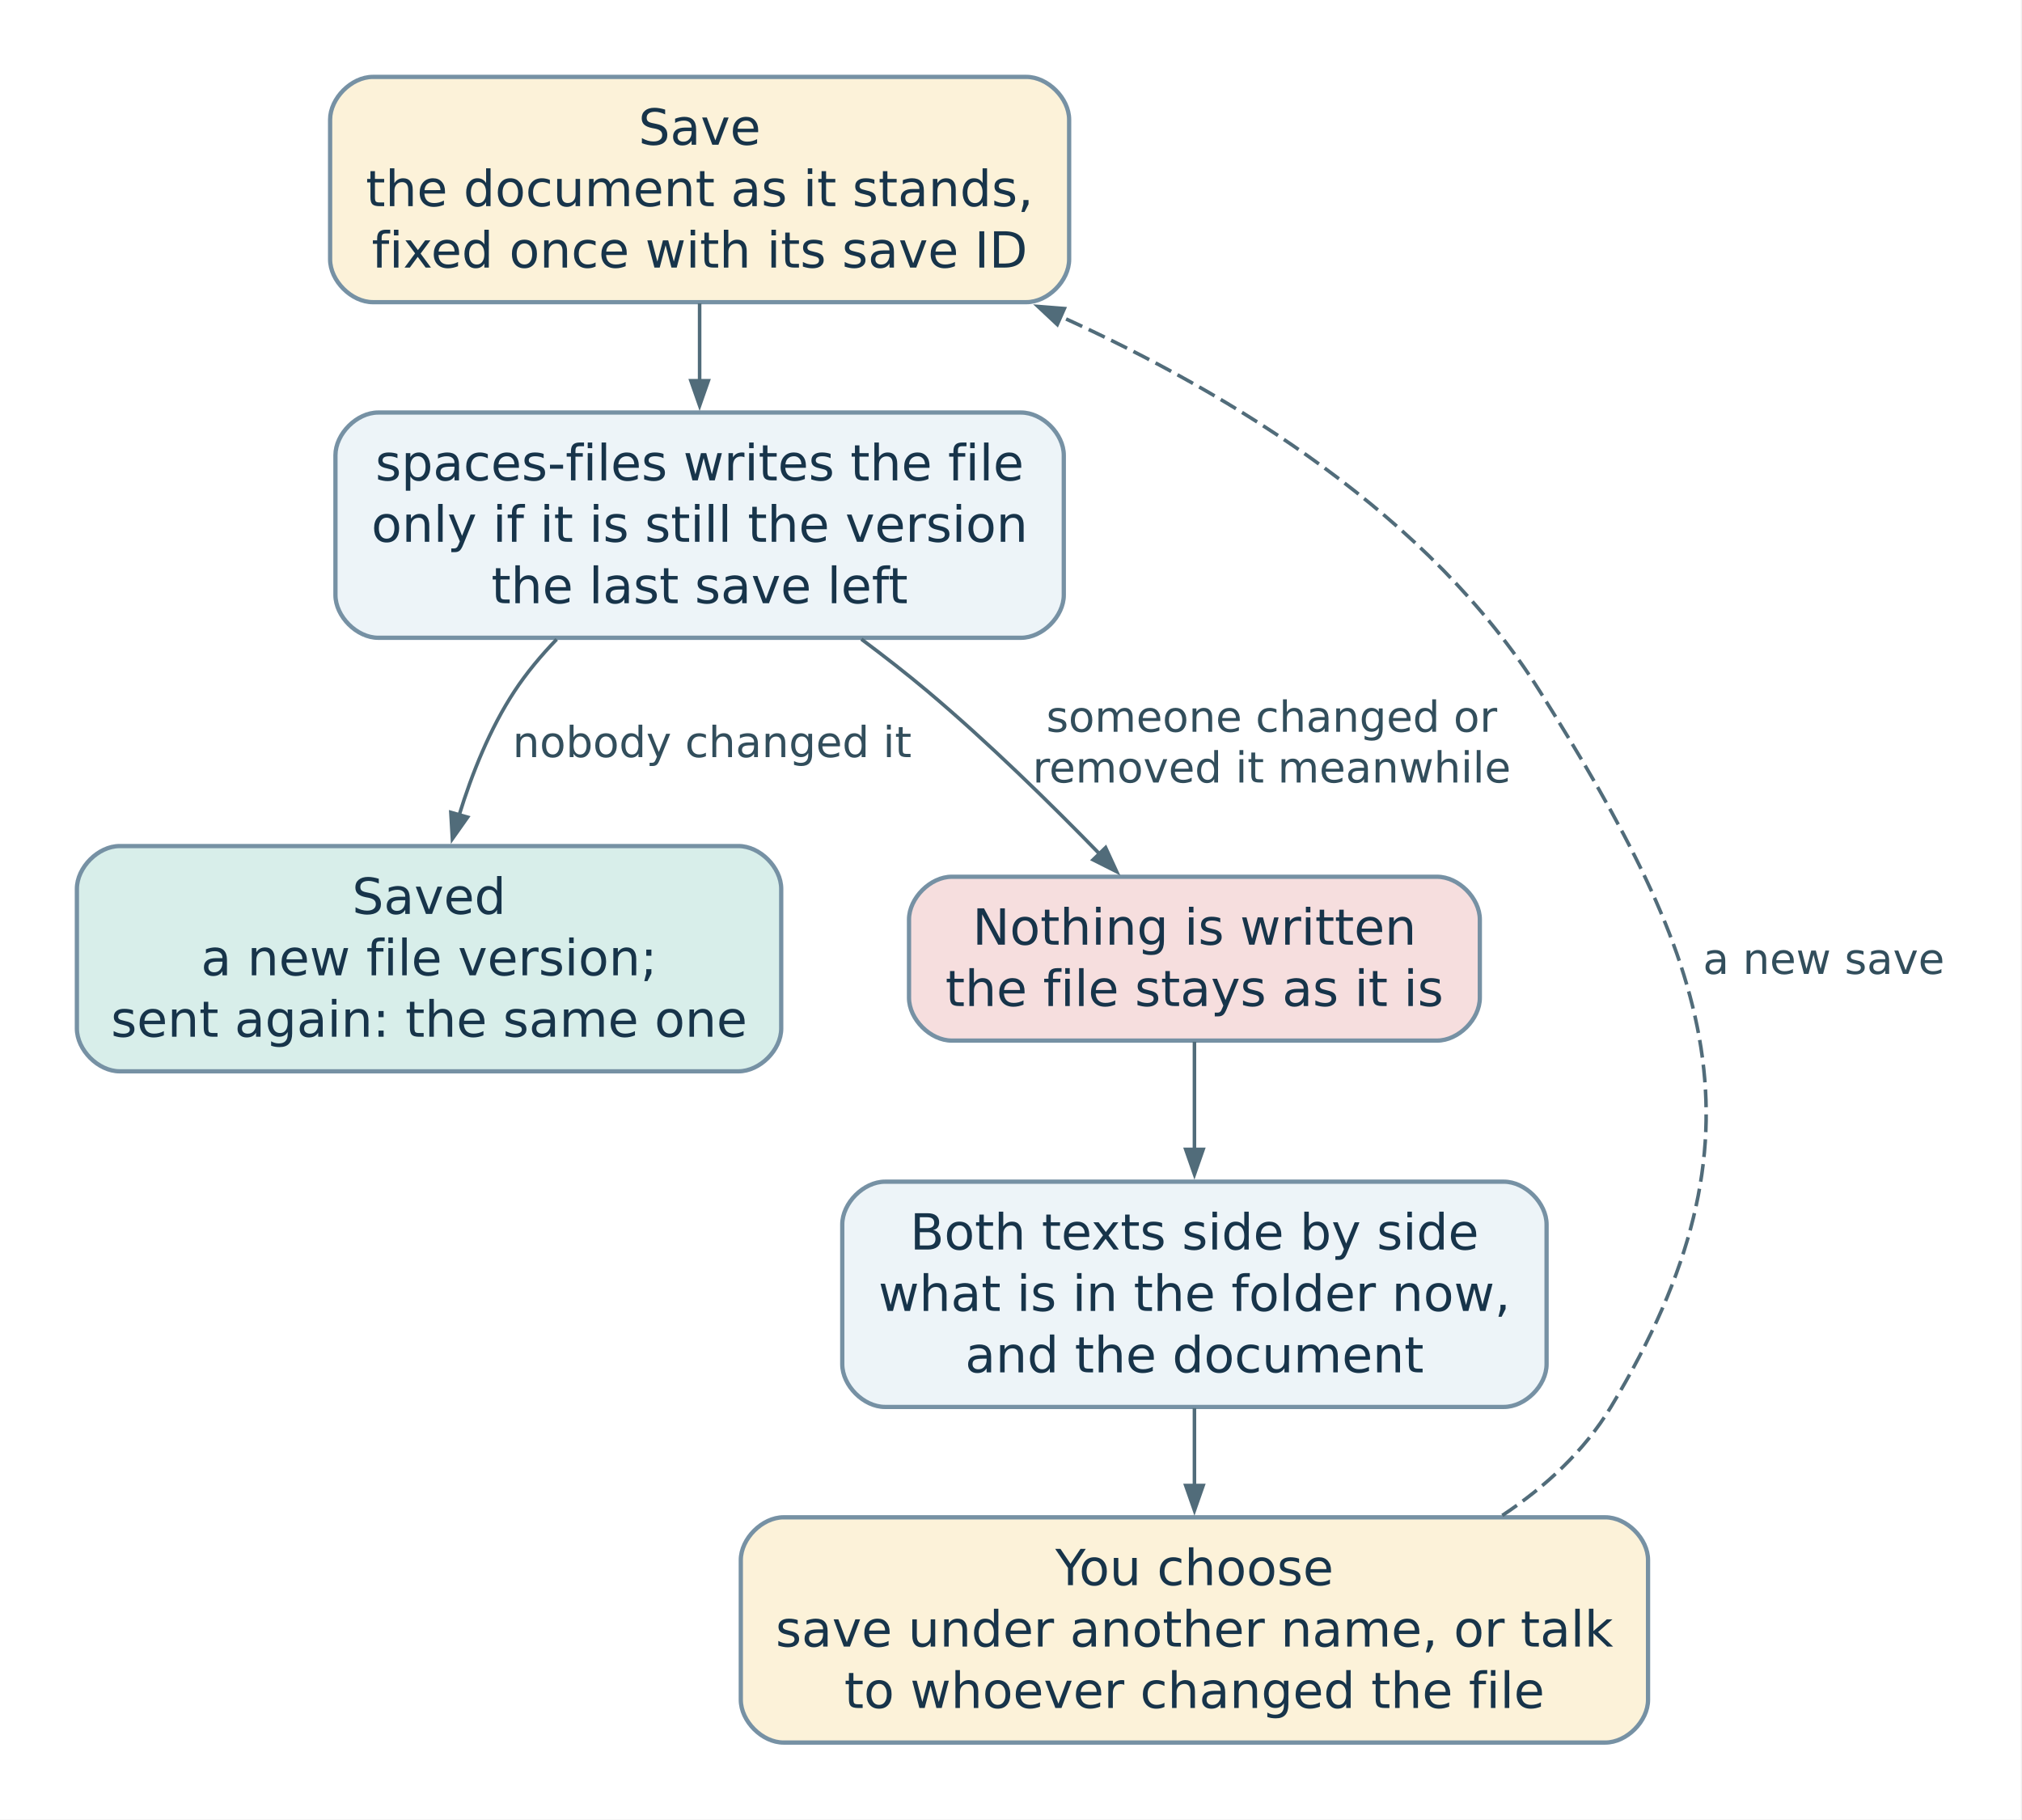
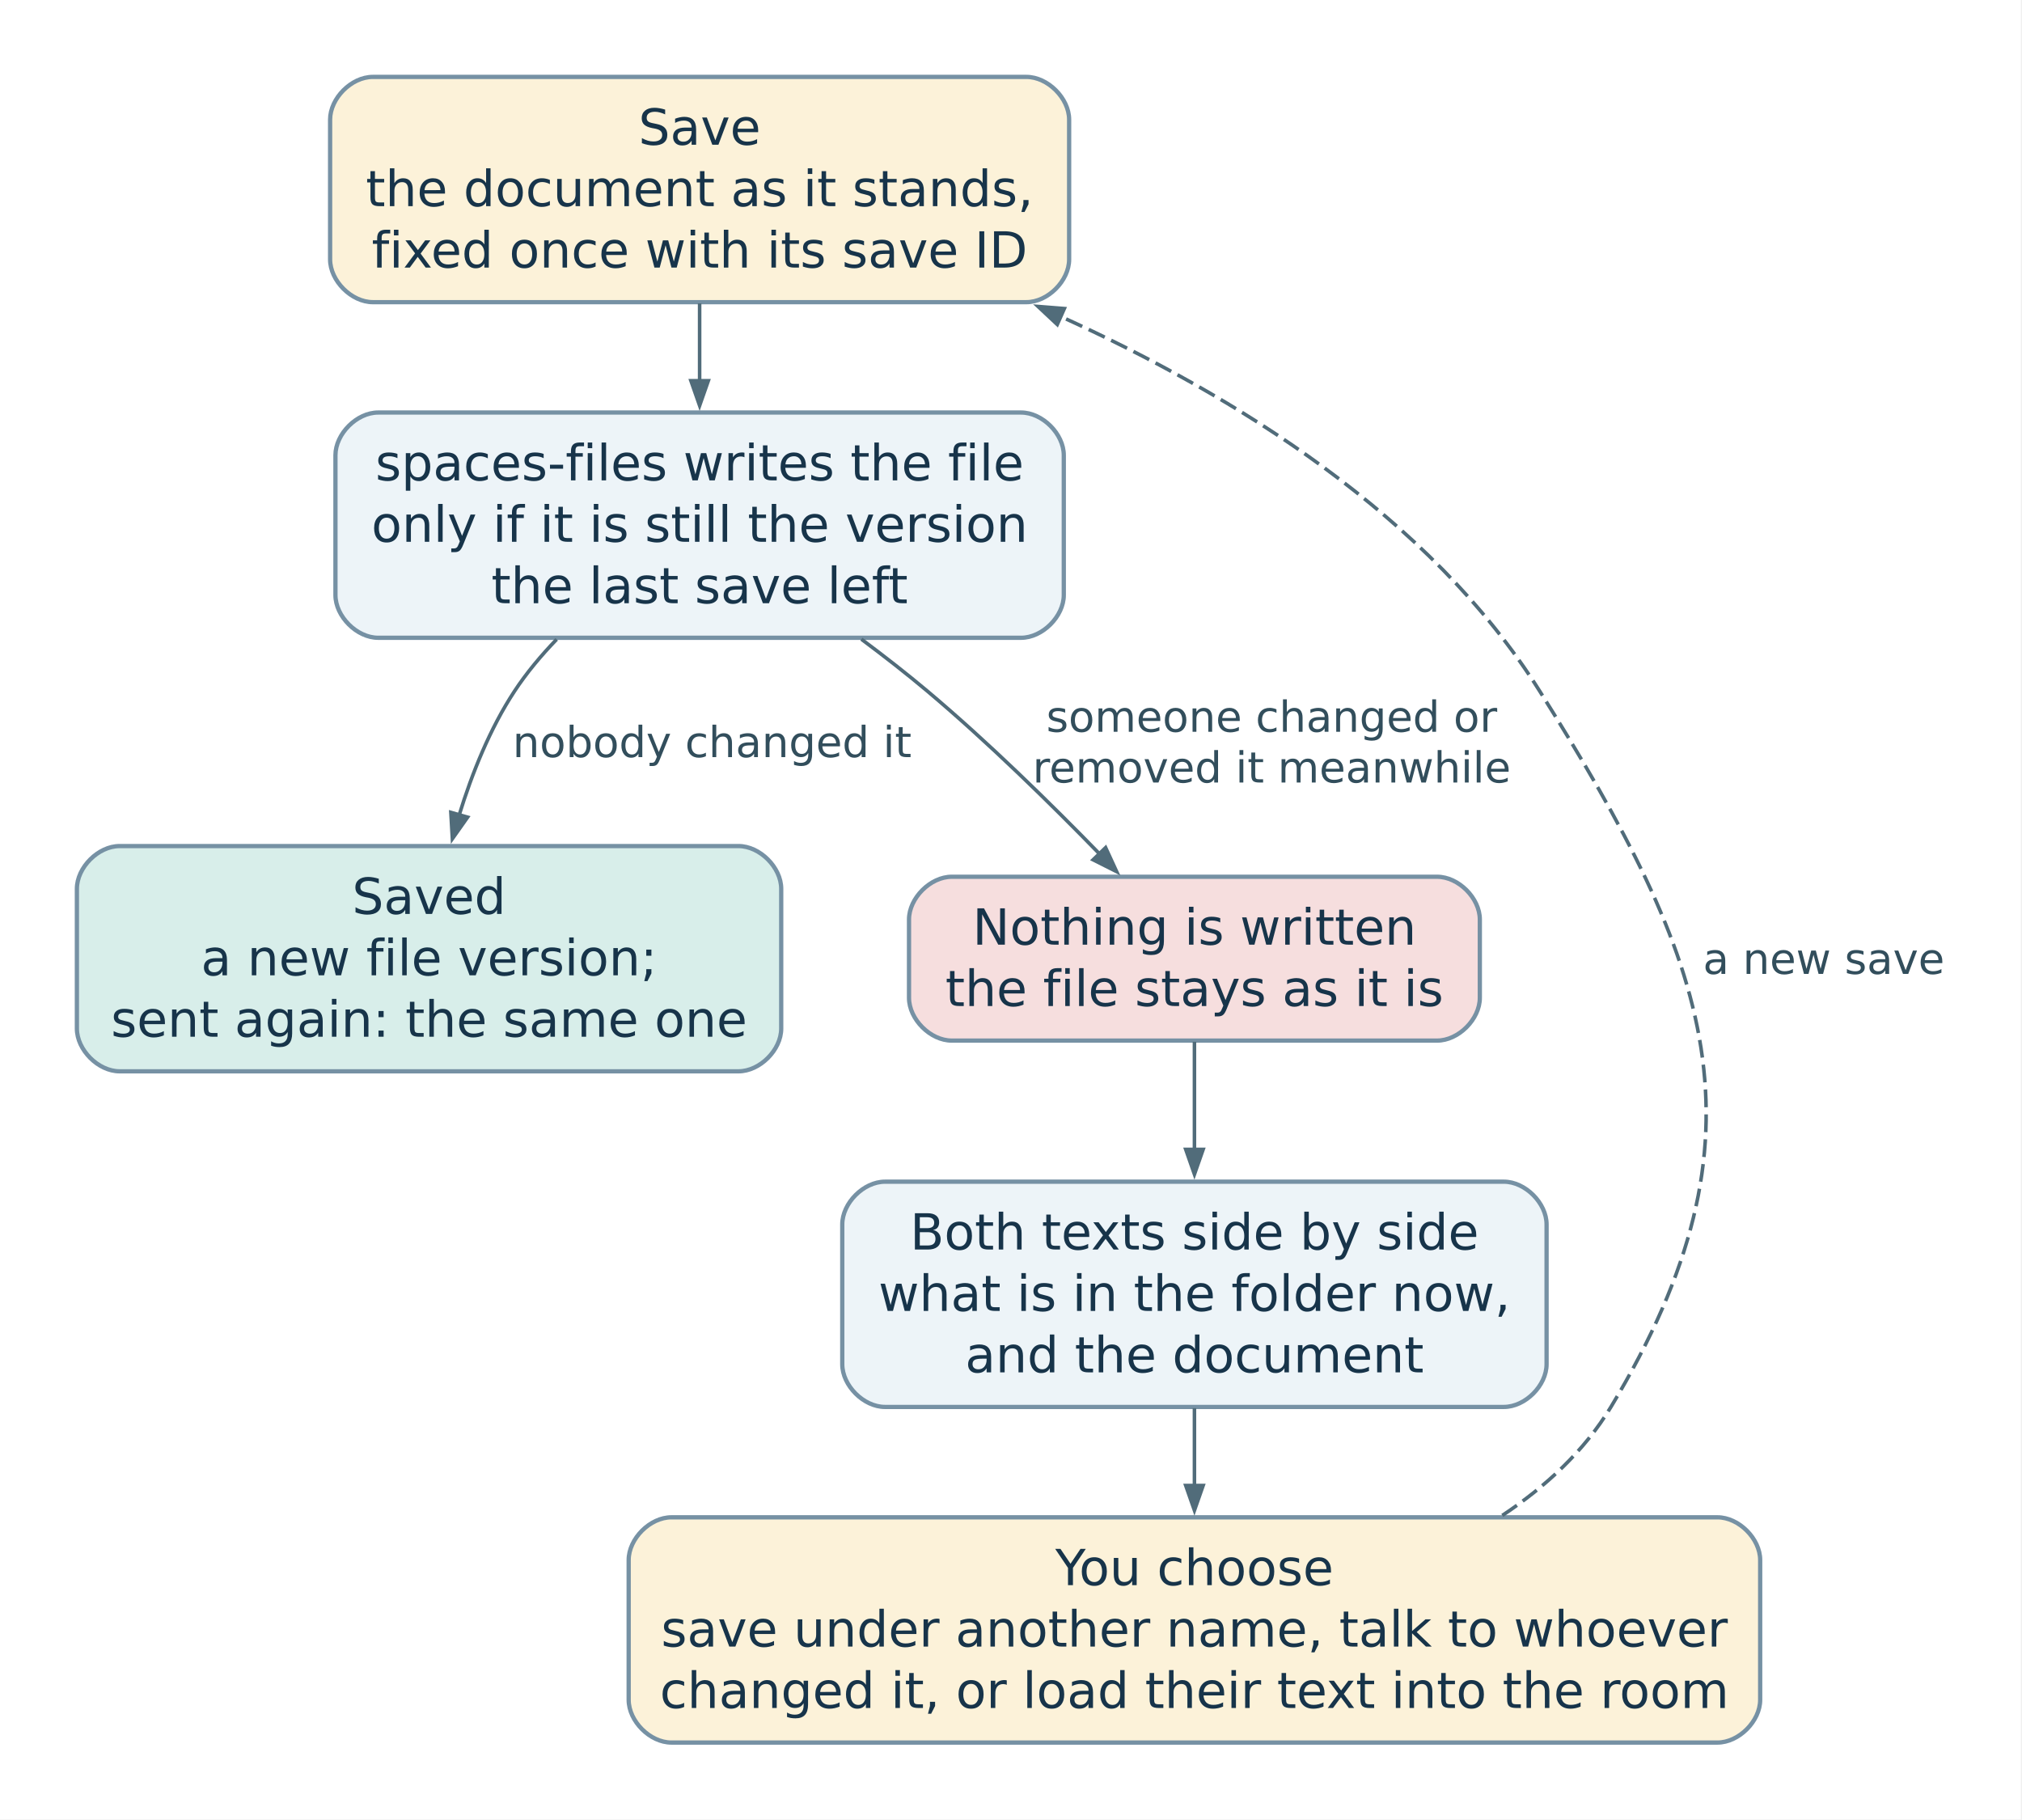
<svg xmlns="http://www.w3.org/2000/svg" width="568pt" height="511pt" viewBox="0.00 0.00 568.00 511.00">
  <g id="graph0" class="graph" transform="scale(1 1) rotate(0) translate(21.6 489.45)">
    <polygon fill="#ffffff" stroke="none" points="-21.6,21.6 -21.6,-489.45 546.06,-489.45 546.06,21.6 -21.6,21.6" />
    <g id="node1" class="node">
      <path fill="#fcf2d9" stroke="#7691a4" stroke-width="1.2" d="M266.73,-467.85C266.73,-467.85 83.12,-467.85 83.12,-467.85 77.12,-467.85 71.13,-461.85 71.13,-455.85 71.13,-455.85 71.13,-416.58 71.13,-416.58 71.13,-410.58 77.13,-404.58 83.13,-404.58 83.13,-404.58 266.73,-404.58 266.73,-404.58 272.73,-404.58 278.73,-410.58 278.73,-416.58 278.73,-416.58 278.73,-455.85 278.73,-455.85 278.73,-461.85 272.73,-467.85 266.73,-467.85" />
      <text xml:space="preserve" text-anchor="middle" x="174.93" y="-448.79" font-family="DejaVu Sans" font-size="14.00" fill="#17344a">Save</text>
      <text xml:space="preserve" text-anchor="middle" x="174.93" y="-431.54" font-family="DejaVu Sans" font-size="14.00" fill="#17344a">the document as it stands,</text>
      <text xml:space="preserve" text-anchor="middle" x="174.93" y="-414.29" font-family="DejaVu Sans" font-size="14.00" fill="#17344a">fixed once with its save ID</text>
    </g>
    <g id="node2" class="node">
      <path fill="#edf4f8" stroke="#7691a4" stroke-width="1.2" d="M265.23,-373.58C265.23,-373.58 84.62,-373.58 84.62,-373.58 78.62,-373.58 72.63,-367.58 72.63,-361.58 72.63,-361.58 72.63,-322.31 72.63,-322.31 72.63,-316.31 78.63,-310.31 84.63,-310.31 84.63,-310.31 265.23,-310.31 265.23,-310.31 271.23,-310.31 277.23,-316.31 277.23,-322.31 277.23,-322.31 277.23,-361.58 277.23,-361.58 277.23,-367.58 271.23,-373.58 265.23,-373.58" />
      <text xml:space="preserve" text-anchor="middle" x="174.93" y="-354.52" font-family="DejaVu Sans" font-size="14.00" fill="#17344a">spaces-files writes the file</text>
      <text xml:space="preserve" text-anchor="middle" x="174.93" y="-337.27" font-family="DejaVu Sans" font-size="14.00" fill="#17344a">only if it is still the version</text>
      <text xml:space="preserve" text-anchor="middle" x="174.93" y="-320.02" font-family="DejaVu Sans" font-size="14.00" fill="#17344a">the last save left</text>
    </g>
    <g id="edge1" class="edge">
      <path fill="none" stroke="#516c7a" d="M174.93,-404.23C174.93,-397.23 174.93,-389.71 174.93,-382.42" />
      <polygon fill="#516c7a" stroke="#516c7a" points="177.38,-382.52 174.93,-375.52 172.48,-382.52 177.38,-382.52" />
    </g>
    <g id="node3" class="node">
      <path fill="#d8eeea" stroke="#7691a4" stroke-width="1.2" d="M185.85,-251.81C185.85,-251.81 12,-251.81 12,-251.81 6,-251.81 0,-245.81 0,-239.81 0,-239.81 0,-200.54 0,-200.54 0,-194.54 6,-188.54 12,-188.54 12,-188.54 185.85,-188.54 185.85,-188.54 191.85,-188.54 197.85,-194.54 197.85,-200.54 197.85,-200.54 197.85,-239.81 197.85,-239.81 197.85,-245.81 191.85,-251.81 185.85,-251.81" />
      <text xml:space="preserve" text-anchor="middle" x="98.93" y="-232.75" font-family="DejaVu Sans" font-size="14.00" fill="#17344a">Saved</text>
      <text xml:space="preserve" text-anchor="middle" x="98.93" y="-215.5" font-family="DejaVu Sans" font-size="14.00" fill="#17344a">a new file version;</text>
      <text xml:space="preserve" text-anchor="middle" x="98.93" y="-198.25" font-family="DejaVu Sans" font-size="14.00" fill="#17344a">sent again: the same one</text>
    </g>
    <g id="edge2" class="edge">
      <path fill="none" stroke="#516c7a" d="M134.77,-309.87C130.38,-305.32 126.29,-300.43 122.93,-295.31 116.04,-284.84 110.99,-272.24 107.36,-260.43" />
      <polygon fill="#516c7a" stroke="#516c7a" points="109.76,-259.92 105.48,-253.86 105.05,-261.27 109.76,-259.92" />
      <text xml:space="preserve" text-anchor="middle" x="178.43" y="-276.79" font-family="DejaVu Sans" font-size="12.00" fill="#324e5c">nobody changed it</text>
    </g>
    <g id="node4" class="node">
      <path fill="#f6dede" stroke="#7691a4" stroke-width="1.2" d="M382.1,-243.19C382.1,-243.19 245.75,-243.19 245.75,-243.19 239.75,-243.19 233.75,-237.19 233.75,-231.19 233.75,-231.19 233.75,-209.17 233.75,-209.17 233.75,-203.17 239.75,-197.17 245.75,-197.17 245.75,-197.17 382.1,-197.17 382.1,-197.17 388.1,-197.17 394.1,-203.17 394.1,-209.17 394.1,-209.17 394.1,-231.19 394.1,-231.19 394.1,-237.19 388.1,-243.19 382.1,-243.19" />
      <text xml:space="preserve" text-anchor="middle" x="313.93" y="-224.12" font-family="DejaVu Sans" font-size="14.00" fill="#17344a">Nothing is written</text>
      <text xml:space="preserve" text-anchor="middle" x="313.93" y="-206.88" font-family="DejaVu Sans" font-size="14.00" fill="#17344a">the file stays as it is</text>
    </g>
    <g id="edge3" class="edge">
      <path fill="none" stroke="#516c7a" d="M220.37,-309.92C226.73,-305.18 233.08,-300.23 238.93,-295.31 255.84,-281.08 273.48,-263.78 287.41,-249.47" />
      <polygon fill="#516c7a" stroke="#516c7a" points="288.98,-251.37 292.08,-244.63 285.46,-247.96 288.98,-251.37" />
      <text xml:space="preserve" text-anchor="middle" x="335.64" y="-283.91" font-family="DejaVu Sans" font-size="12.00" fill="#324e5c">someone changed or</text>
      <text xml:space="preserve" text-anchor="middle" x="335.64" y="-269.66" font-family="DejaVu Sans" font-size="12.00" fill="#324e5c">removed it meanwhile</text>
    </g>
    <g id="node5" class="node">
      <path fill="#edf4f8" stroke="#7691a4" stroke-width="1.2" d="M400.85,-157.54C400.85,-157.54 227,-157.54 227,-157.54 221,-157.54 215,-151.54 215,-145.54 215,-145.54 215,-106.27 215,-106.27 215,-100.27 221,-94.27 227,-94.27 227,-94.27 400.85,-94.27 400.85,-94.27 406.85,-94.27 412.85,-100.27 412.85,-106.27 412.85,-106.27 412.85,-145.54 412.85,-145.54 412.85,-151.54 406.85,-157.54 400.85,-157.54" />
      <text xml:space="preserve" text-anchor="middle" x="313.93" y="-138.48" font-family="DejaVu Sans" font-size="14.00" fill="#17344a">Both texts side by side</text>
      <text xml:space="preserve" text-anchor="middle" x="313.93" y="-121.23" font-family="DejaVu Sans" font-size="14.00" fill="#17344a">what is in the folder now,</text>
      <text xml:space="preserve" text-anchor="middle" x="313.93" y="-103.98" font-family="DejaVu Sans" font-size="14.00" fill="#17344a">and the document</text>
    </g>
    <g id="edge4" class="edge">
      <path fill="none" stroke="#516c7a" d="M313.93,-196.84C313.93,-187.66 313.93,-176.76 313.93,-166.33" />
      <polygon fill="#516c7a" stroke="#516c7a" points="316.38,-166.61 313.93,-159.61 311.48,-166.61 316.38,-166.61" />
    </g>
    <g id="node6" class="node">
-       <path fill="#fcf2d9" stroke="#7691a4" stroke-width="1.2" d="M429.35,-63.27C429.35,-63.27 198.5,-63.27 198.5,-63.27 192.5,-63.27 186.5,-57.27 186.5,-51.27 186.5,-51.27 186.5,-12 186.5,-12 186.5,-6 192.5,0 198.5,0 198.5,0 429.35,0 429.35,0 435.35,0 441.35,-6 441.35,-12 441.35,-12 441.35,-51.27 441.35,-51.27 441.35,-57.27 435.35,-63.27 429.35,-63.27" />
+       <path fill="#fcf2d9" stroke="#7691a4" stroke-width="1.2" d="M460.85,-63.27C460.85,-63.27 167,-63.27 167,-63.27 161,-63.27 155,-57.27 155,-51.27 155,-51.27 155,-12 155,-12 155,-6 161,0 167,0 167,0 460.85,0 460.85,0 466.85,0 472.85,-6 472.85,-12 472.85,-12 472.85,-51.27 472.85,-51.27 472.85,-57.27 466.85,-63.27 460.85,-63.27" />
      <text xml:space="preserve" text-anchor="middle" x="313.93" y="-44.21" font-family="DejaVu Sans" font-size="14.00" fill="#17344a">You choose</text>
-       <text xml:space="preserve" text-anchor="middle" x="313.93" y="-26.96" font-family="DejaVu Sans" font-size="14.00" fill="#17344a">save under another name, or talk</text>
-       <text xml:space="preserve" text-anchor="middle" x="313.93" y="-9.71" font-family="DejaVu Sans" font-size="14.00" fill="#17344a">to whoever changed the file</text>
+       <text xml:space="preserve" text-anchor="middle" x="313.93" y="-26.96" font-family="DejaVu Sans" font-size="14.00" fill="#17344a">save under another name, talk to whoever</text>
+       <text xml:space="preserve" text-anchor="middle" x="313.93" y="-9.71" font-family="DejaVu Sans" font-size="14.00" fill="#17344a">changed it, or load their text into the room</text>
    </g>
    <g id="edge5" class="edge">
      <path fill="none" stroke="#516c7a" d="M313.93,-93.92C313.93,-86.92 313.93,-79.4 313.93,-72.11" />
      <polygon fill="#516c7a" stroke="#516c7a" points="316.38,-72.21 313.93,-65.21 311.48,-72.21 316.38,-72.21" />
    </g>
    <g id="edge6" class="edge">
      <path fill="none" stroke="#516c7a" stroke-dasharray="5,2" d="M400.41,-63.79C412.57,-71.86 423.45,-81.89 430.93,-94.27 477.32,-171.15 458.67,-219.27 410.93,-295.31 380.09,-344.42 325.2,-378.46 276.12,-400.66" />
      <polygon fill="#516c7a" stroke="#516c7a" points="275.4,-398.3 269.99,-403.37 277.39,-402.78 275.4,-398.3" />
      <text xml:space="preserve" text-anchor="middle" x="490.71" y="-215.9" font-family="DejaVu Sans" font-size="12.00" fill="#324e5c">a new save</text>
    </g>
  </g>
</svg>
